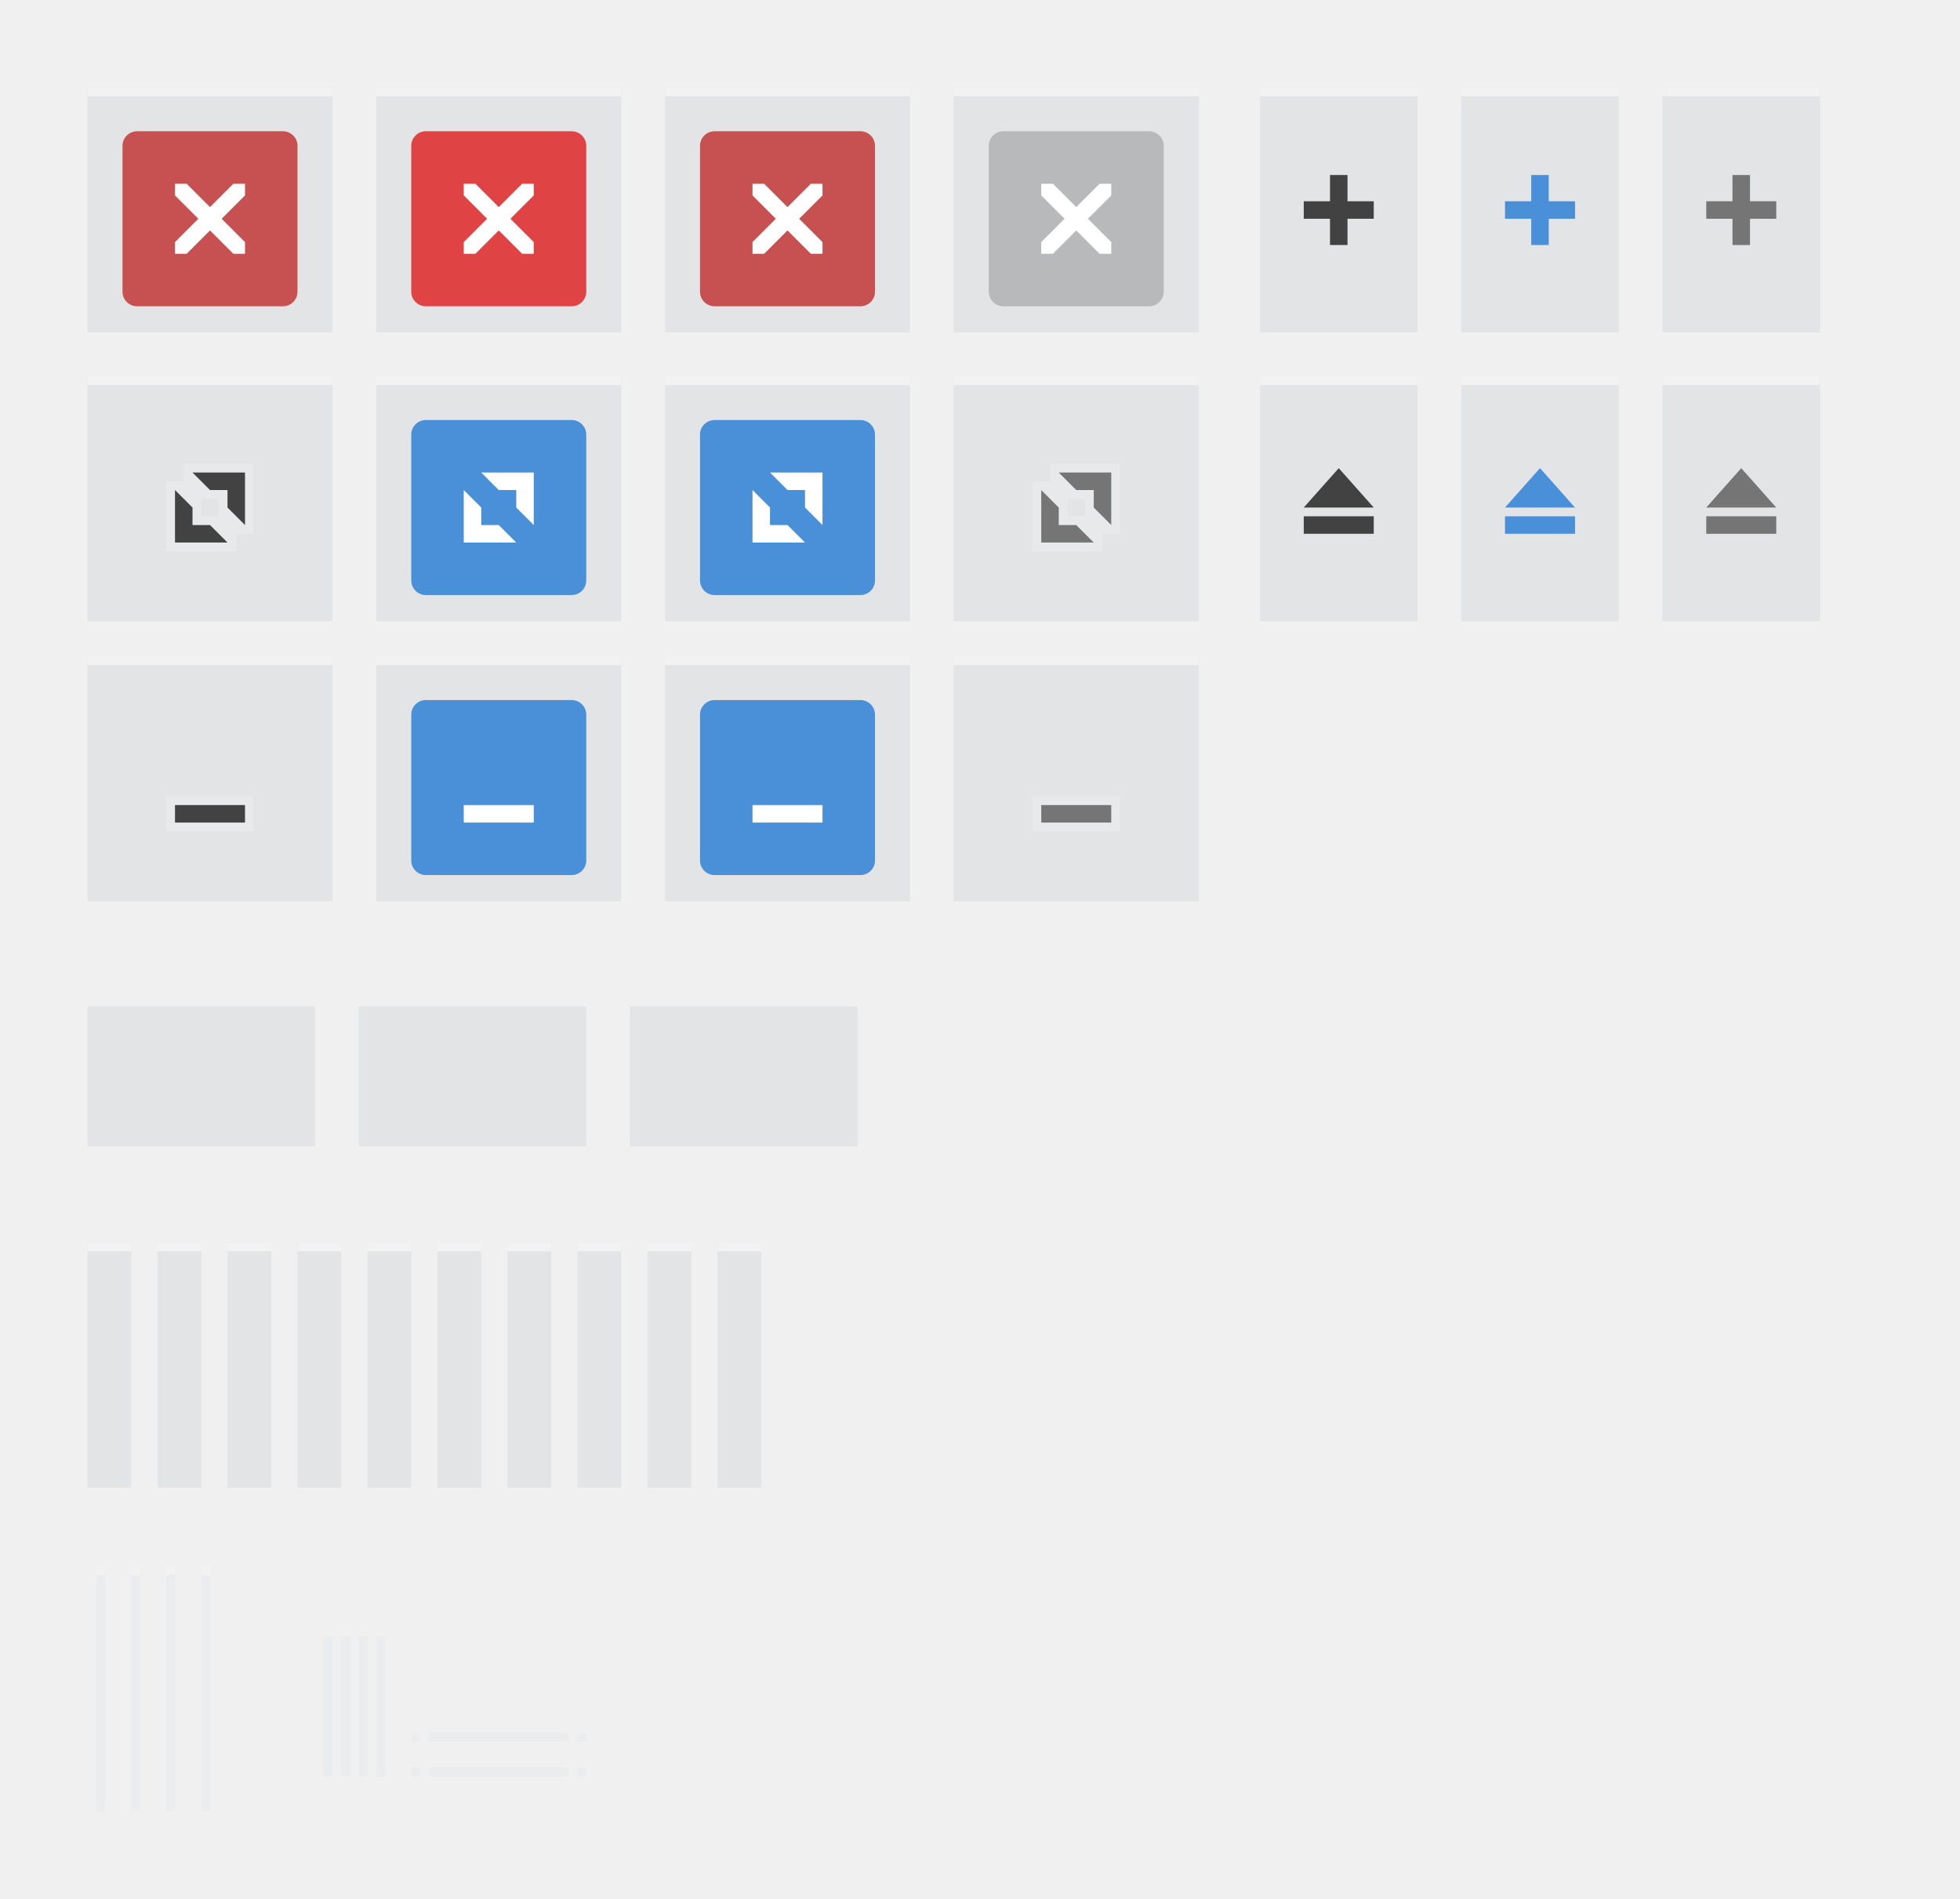
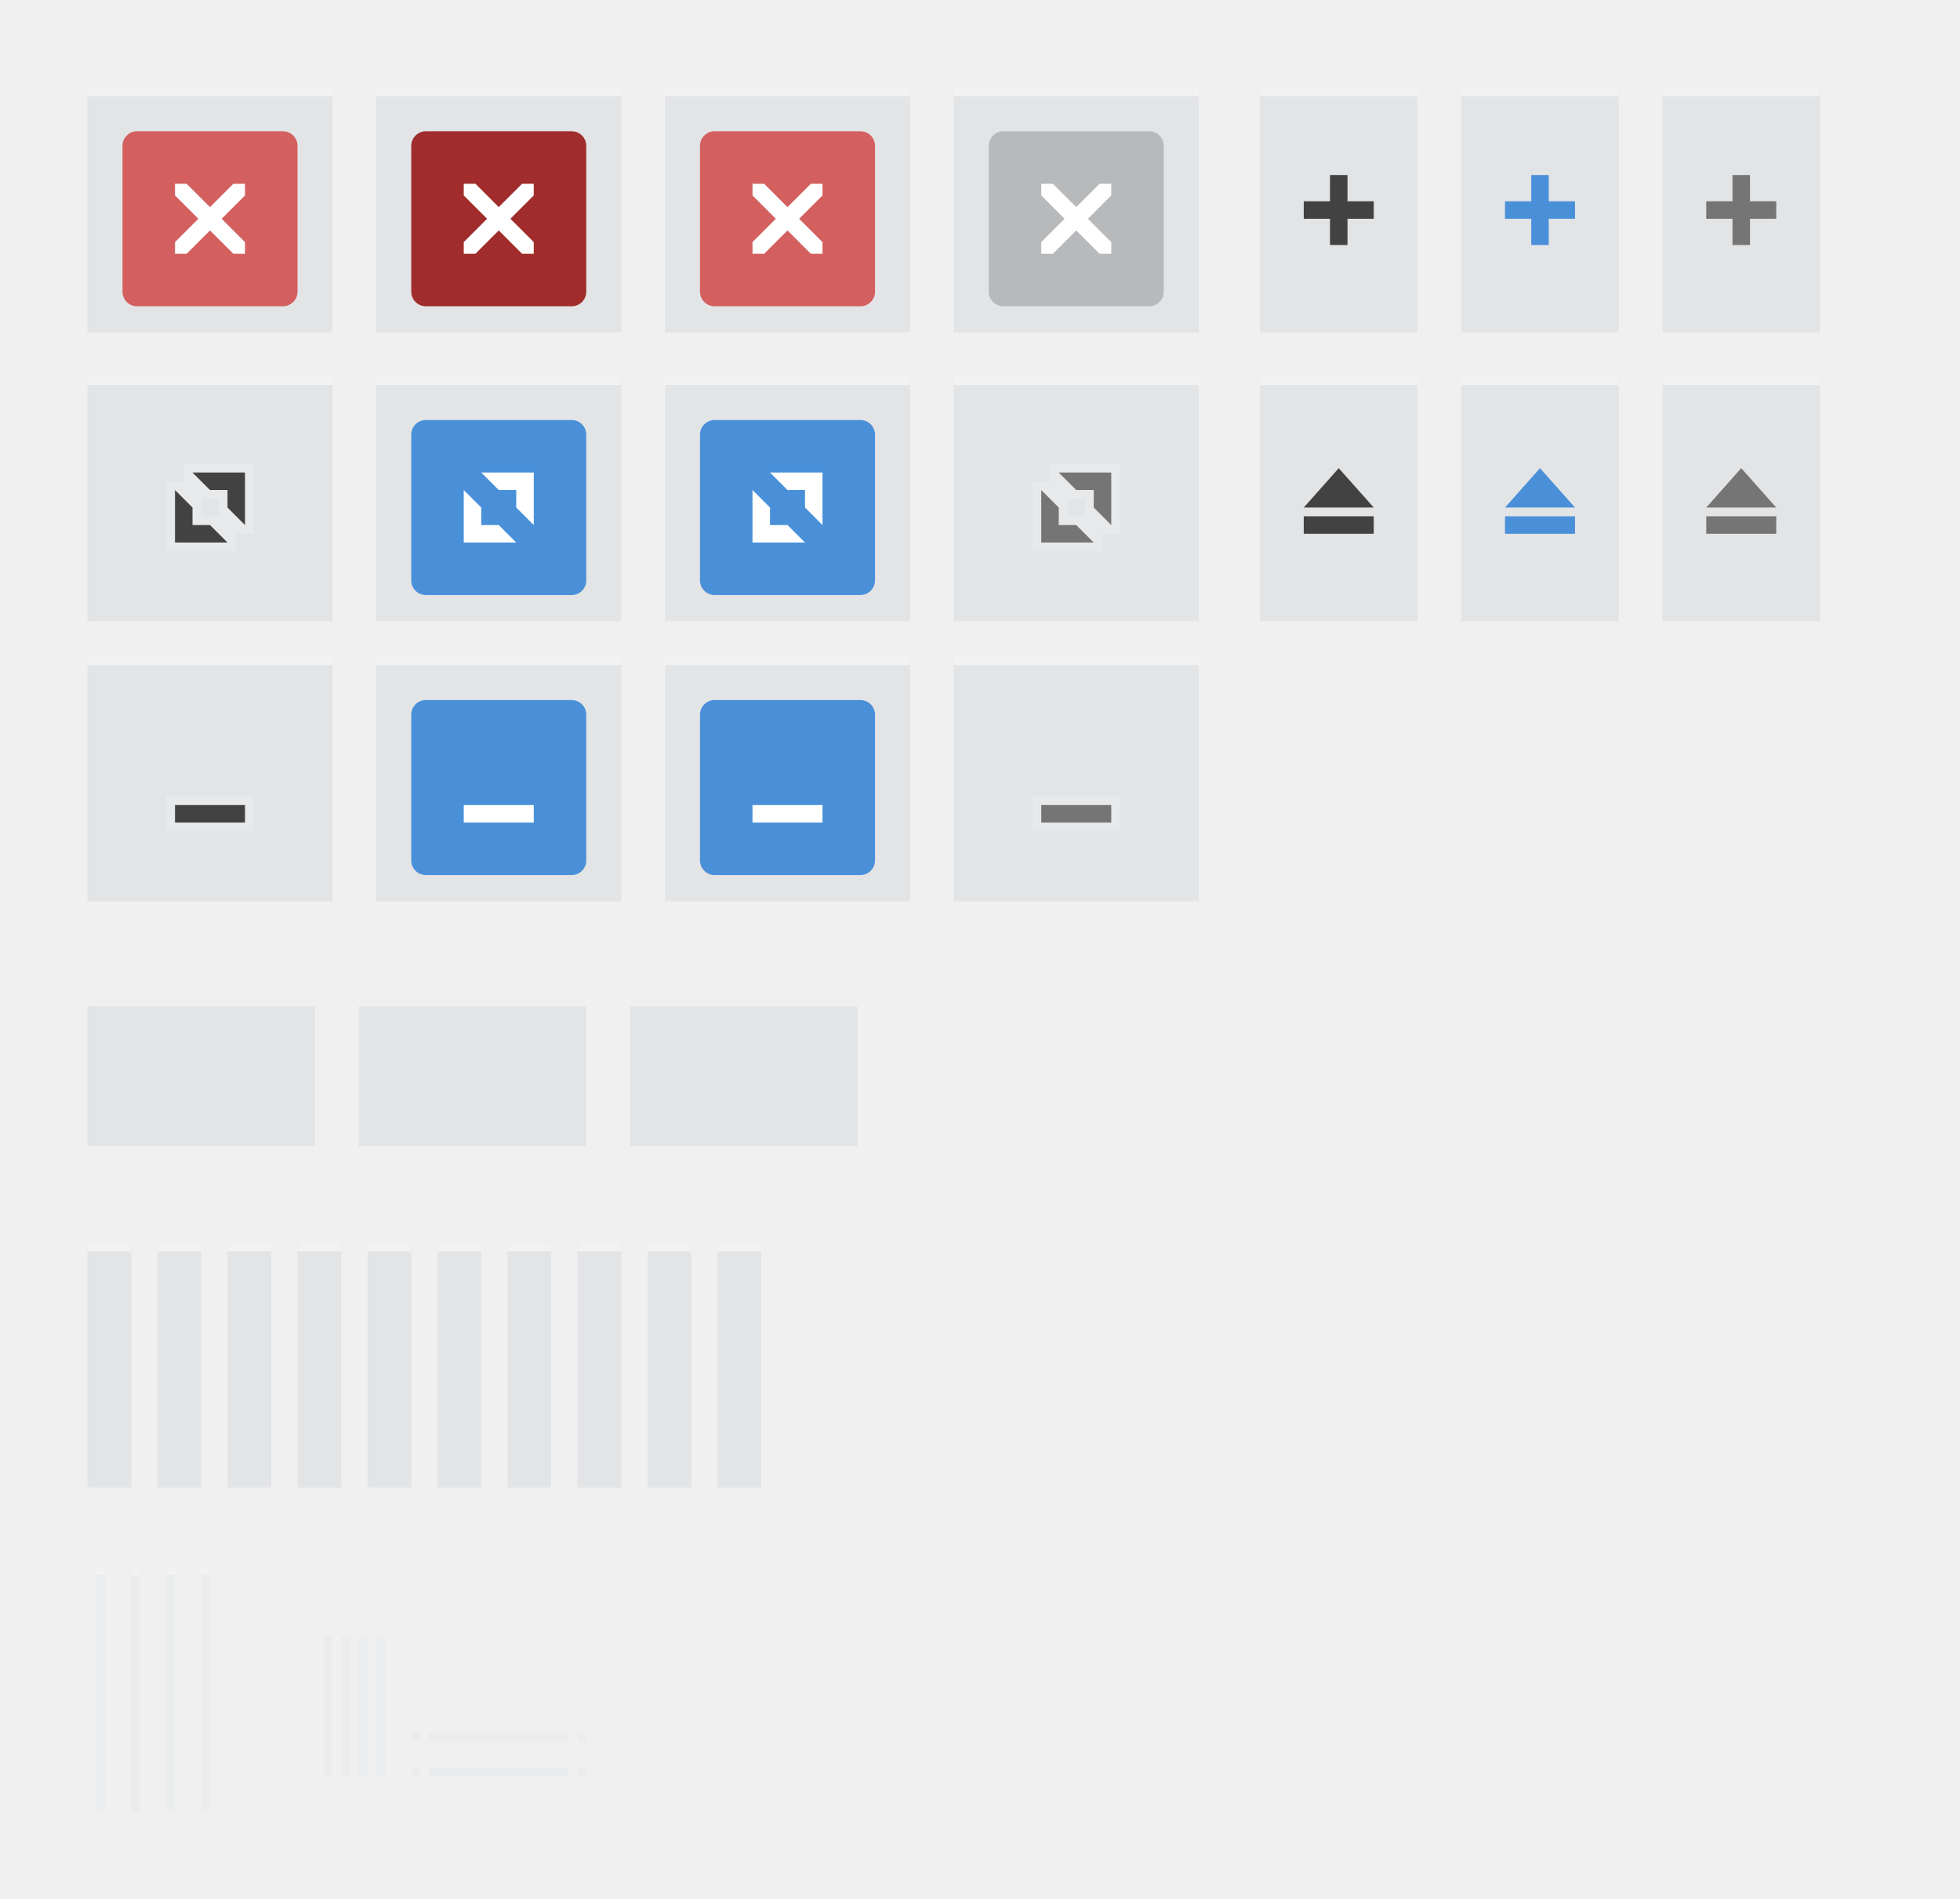
<svg xmlns="http://www.w3.org/2000/svg" xmlns:ns1="http://www.openswatchbook.org/uri/2009/osb" xmlns:xlink="http://www.w3.org/1999/xlink" width="224" height="217" viewBox="0 0 224 217" id="svg2" version="1.1">
  <defs id="defs4">
    <linearGradient id="selected_bg_color" ns1:paint="solid">
      <stop style="stop-color:#5294e2;stop-opacity:1;" offset="0" id="stop4407" />
    </linearGradient>
    <linearGradient id="selected_fg_color" ns1:paint="solid">
      <stop style="stop-color:#ffffffgit;stop-opacity:1;" offset="0" id="stop4402" />
    </linearGradient>
  </defs>
  <g id="layer1" transform="translate(5,-547.3622)">
    <rect style="opacity:1;fill:#e3e4e6;fill-opacity:1;stroke:none;stroke-width:1;stroke-linecap:butt;stroke-linejoin:round;stroke-miterlimit:4;stroke-dasharray:none;stroke-dashoffset:0;stroke-opacity:1" id="menu-active" width="26" height="16" x="5" y="662.362" />
    <g id="stick-active" transform="translate(-6,-2.1217188e-5)">
      <g id="g7303" transform="matrix(0.6428571,0,0,1,160.4286,-171)">
        <rect style="opacity:1;fill:#e3e4e6;fill-opacity:1;stroke:none;stroke-width:1;stroke-linecap:butt;stroke-linejoin:round;stroke-miterlimit:4;stroke-dasharray:none;stroke-dashoffset:0;stroke-opacity:1" id="rect7299" width="28" height="28" x="-24" y="728.362" />
        <rect style="opacity:1;fill:#f2f2f3;fill-opacity:1;stroke:none;stroke-width:1;stroke-linecap:butt;stroke-linejoin:round;stroke-miterlimit:4;stroke-dasharray:none;stroke-dashoffset:0;stroke-opacity:1" id="rect7301" width="28" height="1" x="-24" y="728.362" />
      </g>
      <g style="fill:#424242;fill-opacity:1" transform="translate(2,2.999989)" id="g5140">
        <rect style="opacity:1;fill:#424242;fill-opacity:1;stroke:none;stroke-width:1;stroke-linecap:butt;stroke-linejoin:round;stroke-miterlimit:4;stroke-dasharray:none;stroke-dashoffset:0;stroke-opacity:1" id="rect5123" width="2" height="8" x="151" y="564.362" />
        <rect style="opacity:1;fill:#424242;fill-opacity:1;stroke:none;stroke-width:1;stroke-linecap:butt;stroke-linejoin:round;stroke-miterlimit:4;stroke-dasharray:none;stroke-dashoffset:0;stroke-opacity:1" id="rect5123-1" width="2" height="8" x="567.362" y="-156" transform="rotate(90)" />
      </g>
    </g>
    <g id="stick-pressed" transform="translate(-6,-2.1217188e-5)">
      <g transform="matrix(0.6428571,0,0,1,183.4286,-171)" id="g7346">
        <rect y="728.362" x="-24" height="28" width="28" id="rect7342" style="opacity:1;fill:#e3e4e6;fill-opacity:1;stroke:none;stroke-width:1;stroke-linecap:butt;stroke-linejoin:round;stroke-miterlimit:4;stroke-dasharray:none;stroke-dashoffset:0;stroke-opacity:1" />
        <rect y="728.362" x="-24" height="1" width="28" id="rect7344" style="opacity:1;fill:#f2f2f3;fill-opacity:1;stroke:none;stroke-width:1;stroke-linecap:butt;stroke-linejoin:round;stroke-miterlimit:4;stroke-dasharray:none;stroke-dashoffset:0;stroke-opacity:1" />
      </g>
      <g style="fill:#4a90d9;fill-opacity:1" transform="translate(25,2.999981)" id="g5140-7">
        <rect style="opacity:1;fill:#4a90d9;fill-opacity:1;stroke:none;stroke-width:1;stroke-linecap:butt;stroke-linejoin:round;stroke-miterlimit:4;stroke-dasharray:none;stroke-dashoffset:0;stroke-opacity:1" id="rect5123-7" width="2" height="8" x="151" y="564.362" />
        <rect style="opacity:1;fill:#4a90d9;fill-opacity:1;stroke:none;stroke-width:1;stroke-linecap:butt;stroke-linejoin:round;stroke-miterlimit:4;stroke-dasharray:none;stroke-dashoffset:0;stroke-opacity:1" id="rect5123-1-1" width="2" height="8" x="567.362" y="-156" transform="rotate(90)" />
      </g>
    </g>
    <g id="stick-inactive" transform="translate(-6,-2.1217188e-5)">
      <g transform="matrix(0.6428571,0,0,1,206.4286,-171)" id="g7352">
        <rect y="728.362" x="-24" height="28" width="28" id="rect7348" style="opacity:1;fill:#e3e4e6;fill-opacity:1;stroke:none;stroke-width:1;stroke-linecap:butt;stroke-linejoin:round;stroke-miterlimit:4;stroke-dasharray:none;stroke-dashoffset:0;stroke-opacity:1" />
        <rect y="728.362" x="-24" height="1" width="28" id="rect7350" style="opacity:1;fill:#f2f2f3;fill-opacity:1;stroke:none;stroke-width:1;stroke-linecap:butt;stroke-linejoin:round;stroke-miterlimit:4;stroke-dasharray:none;stroke-dashoffset:0;stroke-opacity:1" />
      </g>
      <g style="fill:#757575;fill-opacity:1" transform="translate(48,2.999981)" id="g5140-1">
        <rect style="opacity:1;fill:#757575;fill-opacity:1;stroke:none;stroke-width:1;stroke-linecap:butt;stroke-linejoin:round;stroke-miterlimit:4;stroke-dasharray:none;stroke-dashoffset:0;stroke-opacity:1" id="rect5123-5" width="2" height="8" x="151" y="564.362" />
        <rect style="opacity:1;fill:#757575;fill-opacity:1;stroke:none;stroke-width:1;stroke-linecap:butt;stroke-linejoin:round;stroke-miterlimit:4;stroke-dasharray:none;stroke-dashoffset:0;stroke-opacity:1" id="rect5123-1-9" width="2" height="8" x="567.362" y="-156" transform="rotate(90)" />
      </g>
    </g>
    <g id="shade-active" transform="translate(-6,-2.1217188e-5)">
      <g id="g7454" transform="matrix(0.6428571,0,0,1,160.4286,-138)">
        <rect style="opacity:1;fill:#e3e4e6;fill-opacity:1;stroke:none;stroke-width:1;stroke-linecap:butt;stroke-linejoin:round;stroke-miterlimit:4;stroke-dasharray:none;stroke-dashoffset:0;stroke-opacity:1" id="rect7450" width="28" height="28" x="-24" y="728.362" />
        <rect style="opacity:1;fill:#f2f2f3;fill-opacity:1;stroke:none;stroke-width:1;stroke-linecap:butt;stroke-linejoin:round;stroke-miterlimit:4;stroke-dasharray:none;stroke-dashoffset:0;stroke-opacity:1" id="rect7452" width="28" height="1" x="-24" y="728.362" />
      </g>
      <g style="fill:#424242;fill-opacity:1" transform="translate(-4.68e-6,-1.000023)" id="g5193">
        <rect transform="rotate(90)" y="-158" x="607.362" height="8" width="2" id="rect5123-1-7" style="opacity:1;fill:#424242;fill-opacity:1;stroke:none;stroke-width:1;stroke-linecap:butt;stroke-linejoin:round;stroke-miterlimit:4;stroke-dasharray:none;stroke-dashoffset:0;stroke-opacity:1" />
        <path style="opacity:1;fill:#424242;fill-opacity:1;stroke:none;stroke-width:1;stroke-linecap:butt;stroke-linejoin:round;stroke-miterlimit:4;stroke-dasharray:none;stroke-dashoffset:0;stroke-opacity:1" d="m 154,601.862 4,4.5 h -8 z" id="rect5190" />
      </g>
    </g>
    <g id="shade-pressed" transform="translate(-6,-2.1217188e-5)">
      <g transform="matrix(0.6428571,0,0,1,183.4286,-138)" id="g7474">
        <rect y="728.362" x="-24" height="28" width="28" id="rect7470" style="opacity:1;fill:#e3e4e6;fill-opacity:1;stroke:none;stroke-width:1;stroke-linecap:butt;stroke-linejoin:round;stroke-miterlimit:4;stroke-dasharray:none;stroke-dashoffset:0;stroke-opacity:1" />
        <rect y="728.362" x="-24" height="1" width="28" id="rect7472" style="opacity:1;fill:#f2f2f3;fill-opacity:1;stroke:none;stroke-width:1;stroke-linecap:butt;stroke-linejoin:round;stroke-miterlimit:4;stroke-dasharray:none;stroke-dashoffset:0;stroke-opacity:1" />
      </g>
      <g style="fill:#4a90d9;fill-opacity:1" transform="translate(23,-1.000023)" id="g5193-7">
        <rect transform="rotate(90)" y="-158" x="607.362" height="8" width="2" id="rect5123-1-7-6" style="opacity:1;fill:#4a90d9;fill-opacity:1;stroke:none;stroke-width:1;stroke-linecap:butt;stroke-linejoin:round;stroke-miterlimit:4;stroke-dasharray:none;stroke-dashoffset:0;stroke-opacity:1" />
        <path style="opacity:1;fill:#4a90d9;fill-opacity:1;stroke:none;stroke-width:1;stroke-linecap:butt;stroke-linejoin:round;stroke-miterlimit:4;stroke-dasharray:none;stroke-dashoffset:0;stroke-opacity:1" d="m 154,601.862 4,4.5 h -8 z" id="rect5190-7" />
      </g>
    </g>
    <g id="shade-inactive" transform="translate(-6,-2.1217188e-5)">
      <g transform="matrix(0.6428571,0,0,1,206.4286,-138)" id="g7480">
        <rect y="728.362" x="-24" height="28" width="28" id="rect7476" style="opacity:1;fill:#e3e4e6;fill-opacity:1;stroke:none;stroke-width:1;stroke-linecap:butt;stroke-linejoin:round;stroke-miterlimit:4;stroke-dasharray:none;stroke-dashoffset:0;stroke-opacity:1" />
        <rect y="728.362" x="-24" height="1" width="28" id="rect7478" style="opacity:1;fill:#f2f2f3;fill-opacity:1;stroke:none;stroke-width:1;stroke-linecap:butt;stroke-linejoin:round;stroke-miterlimit:4;stroke-dasharray:none;stroke-dashoffset:0;stroke-opacity:1" />
      </g>
      <g style="fill:#757575;fill-opacity:1" transform="translate(46,-1.000023)" id="g5193-3">
        <rect transform="rotate(90)" y="-158" x="607.362" height="8" width="2" id="rect5123-1-7-65" style="opacity:1;fill:#757575;fill-opacity:1;stroke:none;stroke-width:1;stroke-linecap:butt;stroke-linejoin:round;stroke-miterlimit:4;stroke-dasharray:none;stroke-dashoffset:0;stroke-opacity:1" />
        <path style="opacity:1;fill:#757575;fill-opacity:1;stroke:none;stroke-width:1;stroke-linecap:butt;stroke-linejoin:round;stroke-miterlimit:4;stroke-dasharray:none;stroke-dashoffset:0;stroke-opacity:1" d="m 154,601.862 4,4.5 h -8 z" id="rect5190-6" />
      </g>
    </g>
    <use x="0" y="0" xlink:href="#menu-active" id="menu-inactive" transform="translate(62,-2.2617187e-5)" width="100%" height="100%" />
    <use x="0" y="0" xlink:href="#menu-active" id="menu-pressed" transform="translate(31,-2.2617187e-5)" width="100%" height="100%" />
    <rect style="opacity:1;fill:#ebeced;fill-opacity:1;stroke:none;stroke-width:1;stroke-linecap:butt;stroke-linejoin:round;stroke-miterlimit:4;stroke-dasharray:none;stroke-dashoffset:0;stroke-opacity:1" id="right-active" width="1" height="16" x="-37" y="734.362" transform="scale(-1,1)" />
    <rect style="opacity:1;fill:#ebeced;fill-opacity:1;stroke:none;stroke-width:1;stroke-linecap:butt;stroke-linejoin:round;stroke-miterlimit:4;stroke-dasharray:none;stroke-dashoffset:0;stroke-opacity:1" id="right-inactive" width="1" height="16" x="-39" y="734.362" transform="scale(-1,1)" />
    <rect style="opacity:1;fill:#ebeced;fill-opacity:1;stroke:none;stroke-width:0.577;stroke-linecap:butt;stroke-linejoin:round;stroke-miterlimit:4;stroke-dasharray:none;stroke-dashoffset:0;stroke-opacity:1" id="bottom-inactive" width="1" height="16" x="-750.362" y="-60" transform="matrix(0,-1,-1,0,0,0)" />
    <rect style="opacity:1;fill:#ebeced;fill-opacity:1;stroke:none;stroke-width:1;stroke-linecap:butt;stroke-linejoin:round;stroke-miterlimit:4;stroke-dasharray:none;stroke-dashoffset:0;stroke-opacity:1" id="left-active" width="1" height="16" x="-33" y="734.362" transform="scale(-1,1)" />
    <rect style="opacity:1;fill:#ebeced;fill-opacity:1;stroke:none;stroke-width:1;stroke-linecap:butt;stroke-linejoin:round;stroke-miterlimit:4;stroke-dasharray:none;stroke-dashoffset:0;stroke-opacity:1" id="left-inactive" width="1" height="16" x="-35" y="734.362" transform="scale(-1,1)" />
    <rect style="opacity:1;fill:#ebeced;fill-opacity:1;stroke:none;stroke-width:0.577;stroke-linecap:butt;stroke-linejoin:round;stroke-miterlimit:4;stroke-dasharray:none;stroke-dashoffset:0;stroke-opacity:1" id="bottom-active" width="1" height="16" x="-746.362" y="-60" transform="matrix(0,-1,-1,0,0,0)" />
    <g id="close-prelight">
      <rect style="opacity:1;fill:#e3e4e6;fill-opacity:1;stroke:none;stroke-width:1;stroke-linecap:butt;stroke-linejoin:round;stroke-miterlimit:4;stroke-dasharray:none;stroke-dashoffset:0;stroke-opacity:1" id="rect6780" width="28" height="28" x="38" y="557.362" />
      <rect style="opacity:1;fill:#f2f2f3;fill-opacity:1;stroke:none;stroke-width:1;stroke-linecap:butt;stroke-linejoin:round;stroke-miterlimit:4;stroke-dasharray:none;stroke-dashoffset:0;stroke-opacity:1" id="rect6782" width="28" height="1" x="38" y="557.362" />
      <g id="titlebutton-close-hover-3" transform="translate(-150,-230)">
-         <rect style="opacity:1;fill:#e04343;fill-opacity:1;stroke:none;stroke-width:1;stroke-miterlimit:4;stroke-dasharray:none;stroke-dashoffset:0;stroke-opacity:1" id="rect5292" width="20" height="20" x="192" y="792.362" ry="1.667" />
+         <rect style="opacity:1;fill:#a02c2c;fill-opacity:1;stroke:none;stroke-width:1;stroke-miterlimit:4;stroke-dasharray:none;stroke-dashoffset:0;stroke-opacity:1" id="rect5292" width="20" height="20" x="192" y="792.362" ry="1.667" />
        <path style="fill:#ffffff;fill-opacity:1;stroke:none" d="m 198,798.362 v 1.333 l 2.667,2.667 L 198,805.029 v 1.333 h 1.333 L 202,803.695 l 2.667,2.667 H 206 v -1.333 L 203.333,802.362 206,799.695 v -1.333 h -1.333 L 202,801.029 l -2.667,-2.667 z" id="path6145" />
      </g>
    </g>
    <g id="close-active">
      <rect y="557.362" x="5" height="28" width="28" id="rect4138" style="opacity:1;fill:#e3e4e6;fill-opacity:1;stroke:none;stroke-width:1;stroke-linecap:butt;stroke-linejoin:round;stroke-miterlimit:4;stroke-dasharray:none;stroke-dashoffset:0;stroke-opacity:1" />
      <rect y="557.362" x="5" height="1" width="28" id="rect4204" style="opacity:1;fill:#f2f2f3;fill-opacity:1;stroke:none;stroke-width:1;stroke-linecap:butt;stroke-linejoin:round;stroke-miterlimit:4;stroke-dasharray:none;stroke-dashoffset:0;stroke-opacity:1" />
      <g id="titlebutton-close-7" transform="translate(-183,-197.9999)">
-         <rect ry="1.667" y="760.362" x="192" height="20" width="20" id="rect7456" style="opacity:1;fill:#c75050;fill-opacity:1;stroke:none;stroke-width:1;stroke-miterlimit:4;stroke-dasharray:none;stroke-dashoffset:0;stroke-opacity:1" />
+         <rect ry="1.667" y="760.362" x="192" height="20" width="20" id="rect7456" style="opacity:1;fill:#d35f5f;fill-opacity:1;stroke:none;stroke-width:1;stroke-miterlimit:4;stroke-dasharray:none;stroke-dashoffset:0;stroke-opacity:1" />
        <path id="path7458" d="m 198,766.362 v 1.333 l 2.667,2.667 L 198,773.029 v 1.333 h 1.333 L 202,771.695 l 2.667,2.667 H 206 v -1.333 L 203.333,770.362 206,767.695 v -1.333 h -1.333 L 202,769.029 l -2.667,-2.667 z" style="fill:#ffffff;fill-opacity:1;stroke:none" />
      </g>
    </g>
    <g id="close-pressed" transform="translate(66)">
      <rect style="opacity:1;fill:#e3e4e6;fill-opacity:1;stroke:none;stroke-width:1;stroke-linecap:butt;stroke-linejoin:round;stroke-miterlimit:4;stroke-dasharray:none;stroke-dashoffset:0;stroke-opacity:1" id="rect6799" width="28" height="28" x="5" y="557.362" />
      <rect style="opacity:1;fill:#f2f2f3;fill-opacity:1;stroke:none;stroke-width:1;stroke-linecap:butt;stroke-linejoin:round;stroke-miterlimit:4;stroke-dasharray:none;stroke-dashoffset:0;stroke-opacity:1" id="rect6801" width="28" height="1" x="5" y="557.362" />
      <g transform="translate(-183,-197.9999)" id="g6807">
-         <rect style="opacity:1;fill:#c75050;fill-opacity:1;stroke:none;stroke-width:1;stroke-miterlimit:4;stroke-dasharray:none;stroke-dashoffset:0;stroke-opacity:1" id="rect6803" width="20" height="20" x="192" y="760.362" ry="1.667" />
+         <rect style="opacity:1;fill:#d35f5f;fill-opacity:1;stroke:none;stroke-width:1;stroke-miterlimit:4;stroke-dasharray:none;stroke-dashoffset:0;stroke-opacity:1" id="rect6803" width="20" height="20" x="192" y="760.362" ry="1.667" />
        <path style="fill:#ffffff;fill-opacity:1;stroke:none" d="m 198,766.362 v 1.333 l 2.667,2.667 L 198,773.029 v 1.333 h 1.333 L 202,771.695 l 2.667,2.667 H 206 v -1.333 L 203.333,770.362 206,767.695 v -1.333 h -1.333 L 202,769.029 l -2.667,-2.667 z" id="path6805" />
      </g>
    </g>
    <g id="close-inactive">
      <rect y="557.362" x="104" height="28" width="28" id="rect6818" style="opacity:1;fill:#e3e4e6;fill-opacity:1;stroke:none;stroke-width:1;stroke-linecap:butt;stroke-linejoin:round;stroke-miterlimit:4;stroke-dasharray:none;stroke-dashoffset:0;stroke-opacity:1" />
      <rect y="557.362" x="104" height="1" width="28" id="rect6820" style="opacity:1;fill:#f2f2f3;fill-opacity:1;stroke:none;stroke-width:1;stroke-linecap:butt;stroke-linejoin:round;stroke-miterlimit:4;stroke-dasharray:none;stroke-dashoffset:0;stroke-opacity:1" />
      <g id="titlebutton-close-backdrop-6" transform="translate(-164.0001,-198)">
        <rect style="opacity:1;fill:#000000;fill-opacity:0.188;stroke:none;stroke-width:1;stroke-miterlimit:4;stroke-dasharray:none;stroke-dashoffset:0;stroke-opacity:1" id="rect7134" width="20" height="20" x="272" y="760.362" ry="1.667" />
        <path style="fill:#ffffff;fill-opacity:1;stroke:none" d="m 278,766.362 v 1.333 l 2.667,2.667 -2.667,2.667 v 1.333 h 1.333 l 2.667,-2.667 2.667,2.667 h 1.333 v -1.333 l -2.667,-2.667 2.667,-2.667 v -1.333 h -1.333 l -2.667,2.667 -2.667,-2.667 z" id="path6167" />
      </g>
    </g>
    <g id="maximize-active">
      <rect style="opacity:1;fill:#e3e4e6;fill-opacity:1;stroke:none;stroke-width:1;stroke-linecap:butt;stroke-linejoin:round;stroke-miterlimit:4;stroke-dasharray:none;stroke-dashoffset:0;stroke-opacity:1" id="rect6842" width="28" height="28" x="5" y="590.362" />
      <rect style="opacity:1;fill:#f2f2f3;fill-opacity:1;stroke:none;stroke-width:1;stroke-linecap:butt;stroke-linejoin:round;stroke-miterlimit:4;stroke-dasharray:none;stroke-dashoffset:0;stroke-opacity:1" id="rect6844" width="28" height="1" x="5" y="590.362" />
      <g id="titlebutton-maximize" transform="translate(-159,-164.9999)">
        <rect style="opacity:1;fill:#4a90d9;fill-opacity:0;stroke:none;stroke-width:1;stroke-miterlimit:4;stroke-dasharray:none;stroke-dashoffset:0;stroke-opacity:1" id="rect7132" width="20" height="20" x="168" y="760.362" ry="1.667" />
        <path style="fill:#ffffff;fill-opacity:0.196;fill-rule:evenodd;stroke:none;stroke-width:1px;stroke-linecap:butt;stroke-linejoin:miter;stroke-opacity:1" d="m 175,765.362 v 2 h -2 v 8 h 8 v -2 H 183 v -8 z m 2,4 h 2 v 2 h -2 z" id="path6131" />
        <path style="fill:#424242;fill-opacity:1;fill-rule:evenodd;stroke:none;stroke-width:1px;stroke-linecap:butt;stroke-linejoin:miter;stroke-opacity:1" d="m 176,766.362 2,2 h 2 v 2 l 2,2 v -6 z m -2,2 v 6 h 6 l -2,-2 h -2 v -2 z" id="path5239" />
      </g>
    </g>
    <g id="maximize-inactive">
      <rect y="590.362" x="104" height="28" width="28" id="rect6867" style="opacity:1;fill:#e3e4e6;fill-opacity:1;stroke:none;stroke-width:1;stroke-linecap:butt;stroke-linejoin:round;stroke-miterlimit:4;stroke-dasharray:none;stroke-dashoffset:0;stroke-opacity:1" />
      <rect y="590.362" x="104" height="1" width="28" id="rect6869" style="opacity:1;fill:#f2f2f3;fill-opacity:1;stroke:none;stroke-width:1;stroke-linecap:butt;stroke-linejoin:round;stroke-miterlimit:4;stroke-dasharray:none;stroke-dashoffset:0;stroke-opacity:1" />
      <g transform="translate(-140,-165)" id="g6877">
        <path style="fill:#ffffff;fill-opacity:0.196;fill-rule:evenodd;stroke:none;stroke-width:1px;stroke-linecap:butt;stroke-linejoin:miter;stroke-opacity:1" d="m 255,765.362 v 2 h -2 v 8 h 8 v -2 h 2 v -8 z m 2,4 h 2 v 2 h -2 z" id="path6871" />
        <path style="fill:#757575;fill-opacity:1;fill-rule:evenodd;stroke:none;stroke-width:1px;stroke-linecap:butt;stroke-linejoin:miter;stroke-opacity:1" d="m 256,766.362 2,2 h 2 v 2 l 2,2 v -6 z m -2,2 v 6 h 6 l -2,-2 h -2 v -2 z" id="path6873" />
        <rect style="opacity:1;fill:#4a90d9;fill-opacity:0;stroke:none;stroke-width:1;stroke-miterlimit:4;stroke-dasharray:none;stroke-dashoffset:0;stroke-opacity:1" id="rect6875" width="20" height="20" x="248" y="760.362" ry="1.667" />
      </g>
    </g>
    <g id="maximize-prelight">
      <rect y="590.362" x="38" height="28" width="28" id="rect6909" style="opacity:1;fill:#e3e4e6;fill-opacity:1;stroke:none;stroke-width:1;stroke-linecap:butt;stroke-linejoin:round;stroke-miterlimit:4;stroke-dasharray:none;stroke-dashoffset:0;stroke-opacity:1" />
      <rect y="590.362" x="38" height="1" width="28" id="rect6911" style="opacity:1;fill:#f2f2f3;fill-opacity:1;stroke:none;stroke-width:1;stroke-linecap:butt;stroke-linejoin:round;stroke-miterlimit:4;stroke-dasharray:none;stroke-dashoffset:0;stroke-opacity:1" />
      <g id="titlebutton-maximize-hover" transform="translate(-126,-196.9999)">
        <rect ry="1.667" y="792.362" x="168" height="20" width="20" id="rect6161" style="opacity:1;fill:#4a90d9;fill-opacity:1;stroke:none;stroke-width:1;stroke-miterlimit:4;stroke-dasharray:none;stroke-dashoffset:0;stroke-opacity:1" />
        <path id="path6153" d="m 176,798.362 2,2 h 2 v 2 l 2,2 v -6 z m -2,2 v 6 h 6 l -2,-2 h -2 v -2 z" style="fill:#ffffff;fill-opacity:1;fill-rule:evenodd;stroke:none;stroke-width:1px;stroke-linecap:butt;stroke-linejoin:miter;stroke-opacity:1" />
      </g>
    </g>
    <g id="maximize-pressed" transform="translate(33)">
      <rect style="opacity:1;fill:#e3e4e6;fill-opacity:1;stroke:none;stroke-width:1;stroke-linecap:butt;stroke-linejoin:round;stroke-miterlimit:4;stroke-dasharray:none;stroke-dashoffset:0;stroke-opacity:1" id="rect6936" width="28" height="28" x="38" y="590.362" />
      <rect style="opacity:1;fill:#f2f2f3;fill-opacity:1;stroke:none;stroke-width:1;stroke-linecap:butt;stroke-linejoin:round;stroke-miterlimit:4;stroke-dasharray:none;stroke-dashoffset:0;stroke-opacity:1" id="rect6938" width="28" height="1" x="38" y="590.362" />
      <g transform="translate(-126,-196.9999)" id="g6944">
        <rect style="opacity:1;fill:#4a90d9;fill-opacity:1;stroke:none;stroke-width:1;stroke-miterlimit:4;stroke-dasharray:none;stroke-dashoffset:0;stroke-opacity:1" id="rect6940" width="20" height="20" x="168" y="792.362" ry="1.667" />
        <path style="fill:#ffffff;fill-opacity:1;fill-rule:evenodd;stroke:none;stroke-width:1px;stroke-linecap:butt;stroke-linejoin:miter;stroke-opacity:1" d="m 176,798.362 2,2 h 2 v 2 l 2,2 v -6 z m -2,2 v 6 h 6 l -2,-2 h -2 v -2 z" id="path6942" />
      </g>
    </g>
    <g id="hide-active">
      <rect style="opacity:1;fill:#e3e4e6;fill-opacity:1;stroke:none;stroke-width:1;stroke-linecap:butt;stroke-linejoin:round;stroke-miterlimit:4;stroke-dasharray:none;stroke-dashoffset:0;stroke-opacity:1" id="rect6948" width="28" height="28" x="5" y="622.362" />
      <rect style="opacity:1;fill:#f2f2f3;fill-opacity:1;stroke:none;stroke-width:1;stroke-linecap:butt;stroke-linejoin:round;stroke-miterlimit:4;stroke-dasharray:none;stroke-dashoffset:0;stroke-opacity:1" id="rect6950" width="28" height="1" x="5" y="622.362" />
      <g id="titlebutton-minimize" transform="translate(-135,-133)">
        <rect ry="1.667" y="760.362" x="144" height="20" width="20" id="rect7130" style="opacity:1;fill:#4a90d9;fill-opacity:0;stroke:none;stroke-width:1;stroke-miterlimit:4;stroke-dasharray:none;stroke-dashoffset:0;stroke-opacity:1" />
        <rect style="opacity:1;fill:#ffffff;fill-opacity:0.196;stroke:none;stroke-width:1;stroke-miterlimit:4;stroke-dasharray:none;stroke-dashoffset:0;stroke-opacity:1" id="rect4470" width="10" height="4" x="149" y="771.362" />
        <rect style="opacity:1;fill:#424242;fill-opacity:1;stroke:none;stroke-width:1;stroke-miterlimit:4;stroke-dasharray:none;stroke-dashoffset:0;stroke-opacity:1" id="rect4459" width="8" height="2" x="150" y="772.362" />
      </g>
    </g>
    <g id="hide-prelight">
      <rect style="opacity:1;fill:#e3e4e6;fill-opacity:1;stroke:none;stroke-width:1;stroke-linecap:butt;stroke-linejoin:round;stroke-miterlimit:4;stroke-dasharray:none;stroke-dashoffset:0;stroke-opacity:1" id="rect6973" width="28" height="28" x="38" y="622.362" />
      <rect style="opacity:1;fill:#f2f2f3;fill-opacity:1;stroke:none;stroke-width:1;stroke-linecap:butt;stroke-linejoin:round;stroke-miterlimit:4;stroke-dasharray:none;stroke-dashoffset:0;stroke-opacity:1" id="rect6975" width="28" height="1" x="38" y="622.362" />
      <g id="titlebutton-minimize-hover" transform="translate(-102,-165)">
        <rect style="opacity:1;fill:#4a90d9;fill-opacity:1;stroke:none;stroke-width:1;stroke-miterlimit:4;stroke-dasharray:none;stroke-dashoffset:0;stroke-opacity:1" id="rect6163" width="20" height="20" x="144" y="792.362" ry="1.667" />
        <rect y="804.362" x="150" height="2" width="8" id="rect6149" style="opacity:1;fill:#ffffff;fill-opacity:1;stroke:none;stroke-width:1;stroke-miterlimit:4;stroke-dasharray:none;stroke-dashoffset:0;stroke-opacity:1" />
      </g>
    </g>
    <g id="hide-pressed">
      <rect y="622.362" x="71" height="28" width="28" id="rect6985" style="opacity:1;fill:#e3e4e6;fill-opacity:1;stroke:none;stroke-width:1;stroke-linecap:butt;stroke-linejoin:round;stroke-miterlimit:4;stroke-dasharray:none;stroke-dashoffset:0;stroke-opacity:1" />
      <rect y="622.362" x="71" height="1" width="28" id="rect6987" style="opacity:1;fill:#f2f2f3;fill-opacity:1;stroke:none;stroke-width:1;stroke-linecap:butt;stroke-linejoin:round;stroke-miterlimit:4;stroke-dasharray:none;stroke-dashoffset:0;stroke-opacity:1" />
      <g transform="translate(-69.00002,-165)" id="g7011">
        <rect ry="1.667" y="792.362" x="144" height="20" width="20" id="rect7007" style="opacity:1;fill:#4a90d9;fill-opacity:1;stroke:none;stroke-width:1;stroke-miterlimit:4;stroke-dasharray:none;stroke-dashoffset:0;stroke-opacity:1" />
        <rect style="opacity:1;fill:#ffffff;fill-opacity:1;stroke:none;stroke-width:1;stroke-miterlimit:4;stroke-dasharray:none;stroke-dashoffset:0;stroke-opacity:1" id="rect7009" width="8" height="2" x="150" y="804.362" />
      </g>
    </g>
    <g id="hide-inactive">
      <rect style="opacity:1;fill:#e3e4e6;fill-opacity:1;stroke:none;stroke-width:1;stroke-linecap:butt;stroke-linejoin:round;stroke-miterlimit:4;stroke-dasharray:none;stroke-dashoffset:0;stroke-opacity:1" id="rect7027" width="28" height="28" x="104" y="622.362" />
      <rect style="opacity:1;fill:#f2f2f3;fill-opacity:1;stroke:none;stroke-width:1;stroke-linecap:butt;stroke-linejoin:round;stroke-miterlimit:4;stroke-dasharray:none;stroke-dashoffset:0;stroke-opacity:1" id="rect7029" width="28" height="1" x="104" y="622.362" />
      <g id="titlebutton-minimize-backdrop" transform="translate(-116,-133)">
        <rect y="771.362" x="229" height="4" width="10" id="rect6169-4" style="opacity:1;fill:#ffffff;fill-opacity:0.196;stroke:none;stroke-width:1;stroke-miterlimit:4;stroke-dasharray:none;stroke-dashoffset:0;stroke-opacity:1" />
        <rect y="772.362" x="230" height="2" width="8" id="rect6171-3" style="opacity:1;fill:#757575;fill-opacity:1;stroke:none;stroke-width:1;stroke-miterlimit:4;stroke-dasharray:none;stroke-dashoffset:0;stroke-opacity:1" />
        <rect style="opacity:1;fill:#4a90d9;fill-opacity:0;stroke:none;stroke-width:1;stroke-miterlimit:4;stroke-dasharray:none;stroke-dashoffset:0;stroke-opacity:1" id="rect7136" width="20" height="20" x="224" y="760.362" ry="1.667" />
      </g>
    </g>
    <rect style="opacity:1;fill:#ebeced;fill-opacity:1;stroke:none;stroke-width:1;stroke-miterlimit:4;stroke-dasharray:none;stroke-opacity:0.063" id="bottom-left-active" width="1" height="1" x="42" y="745.362" />
    <rect y="749.362" x="42" height="1" width="1" id="bottom-left-inactive" style="opacity:1;fill:#ebeced;fill-opacity:1;stroke:none;stroke-width:1;stroke-miterlimit:4;stroke-dasharray:none;stroke-opacity:0.063" />
    <rect y="745.362" x="61" height="1" width="1" id="bottom-right-active" style="opacity:1;fill:#ebeced;fill-opacity:1;stroke:none;stroke-width:1;stroke-miterlimit:4;stroke-dasharray:none;stroke-opacity:0.063" />
    <rect style="opacity:1;fill:#ebeced;fill-opacity:1;stroke:none;stroke-width:1;stroke-miterlimit:4;stroke-dasharray:none;stroke-opacity:0.063" id="bottom-right-inactive" width="1" height="1" x="61" y="749.362" />
    <g id="top-left-active">
      <rect style="opacity:1;fill:#ebeced;fill-opacity:1;stroke:none;stroke-width:0.189;stroke-linecap:butt;stroke-linejoin:round;stroke-miterlimit:4;stroke-dasharray:none;stroke-dashoffset:0;stroke-opacity:1" id="rect6948-5" width="1" height="28" x="6" y="726.362" />
      <rect style="opacity:1;fill:#f2f2f3;fill-opacity:1;stroke:none;stroke-width:0.189;stroke-linecap:butt;stroke-linejoin:round;stroke-miterlimit:4;stroke-dasharray:none;stroke-dashoffset:0;stroke-opacity:1" id="rect6950-3" width="1" height="1" x="6" y="726.362" />
    </g>
    <g id="top-left-inactive">
      <rect y="726.362" x="10" height="28" width="1" id="rect7135" style="opacity:1;fill:#ebeced;fill-opacity:1;stroke:none;stroke-width:0.189;stroke-linecap:butt;stroke-linejoin:round;stroke-miterlimit:4;stroke-dasharray:none;stroke-dashoffset:0;stroke-opacity:1" />
      <rect y="726.362" x="10" height="1" width="1" id="rect7137" style="opacity:1;fill:#f2f2f3;fill-opacity:1;stroke:none;stroke-width:0.189;stroke-linecap:butt;stroke-linejoin:round;stroke-miterlimit:4;stroke-dasharray:none;stroke-dashoffset:0;stroke-opacity:1" />
    </g>
    <g id="top-right-active">
      <rect y="726.362" x="14" height="28" width="1" id="rect7141" style="opacity:1;fill:#ebeced;fill-opacity:1;stroke:none;stroke-width:0.189;stroke-linecap:butt;stroke-linejoin:round;stroke-miterlimit:4;stroke-dasharray:none;stroke-dashoffset:0;stroke-opacity:1" />
      <rect y="726.362" x="14" height="1" width="1" id="rect7143" style="opacity:1;fill:#f2f2f3;fill-opacity:1;stroke:none;stroke-width:0.189;stroke-linecap:butt;stroke-linejoin:round;stroke-miterlimit:4;stroke-dasharray:none;stroke-dashoffset:0;stroke-opacity:1" />
    </g>
    <g id="top-right-inactive">
      <rect style="opacity:1;fill:#ebeced;fill-opacity:1;stroke:none;stroke-width:0.189;stroke-linecap:butt;stroke-linejoin:round;stroke-miterlimit:4;stroke-dasharray:none;stroke-dashoffset:0;stroke-opacity:1" id="rect7147" width="1" height="28" x="18" y="726.362" />
      <rect style="opacity:1;fill:#f2f2f3;fill-opacity:1;stroke:none;stroke-width:0.189;stroke-linecap:butt;stroke-linejoin:round;stroke-miterlimit:4;stroke-dasharray:none;stroke-dashoffset:0;stroke-opacity:1" id="rect7149" width="1" height="1" x="18" y="726.362" />
    </g>
    <g transform="matrix(0.1785714,0,0,1,9.285714,-38.99997)" id="title-1-active">
      <rect y="728.362" x="-24" height="28" width="28" id="rect7153" style="opacity:1;fill:#e3e4e6;fill-opacity:1;stroke:none;stroke-width:1;stroke-linecap:butt;stroke-linejoin:round;stroke-miterlimit:4;stroke-dasharray:none;stroke-dashoffset:0;stroke-opacity:1" />
      <rect y="728.362" x="-24" height="1" width="28" id="rect7155" style="opacity:1;fill:#f2f2f3;fill-opacity:1;stroke:none;stroke-width:1;stroke-linecap:butt;stroke-linejoin:round;stroke-miterlimit:4;stroke-dasharray:none;stroke-dashoffset:0;stroke-opacity:1" />
    </g>
    <g id="title-2-active" transform="matrix(0.1785714,0,0,1,17.28571,-38.99997)">
      <rect style="opacity:1;fill:#e3e4e6;fill-opacity:1;stroke:none;stroke-width:1;stroke-linecap:butt;stroke-linejoin:round;stroke-miterlimit:4;stroke-dasharray:none;stroke-dashoffset:0;stroke-opacity:1" id="rect7213" width="28" height="28" x="-24" y="728.362" />
      <rect style="opacity:1;fill:#f2f2f3;fill-opacity:1;stroke:none;stroke-width:1;stroke-linecap:butt;stroke-linejoin:round;stroke-miterlimit:4;stroke-dasharray:none;stroke-dashoffset:0;stroke-opacity:1" id="rect7215" width="28" height="1" x="-24" y="728.362" />
    </g>
    <g transform="matrix(0.1785714,0,0,1,25.28571,-38.99997)" id="title-3-active">
      <rect y="728.362" x="-24" height="28" width="28" id="rect7219" style="opacity:1;fill:#e3e4e6;fill-opacity:1;stroke:none;stroke-width:1;stroke-linecap:butt;stroke-linejoin:round;stroke-miterlimit:4;stroke-dasharray:none;stroke-dashoffset:0;stroke-opacity:1" />
      <rect y="728.362" x="-24" height="1" width="28" id="rect7221" style="opacity:1;fill:#f2f2f3;fill-opacity:1;stroke:none;stroke-width:1;stroke-linecap:butt;stroke-linejoin:round;stroke-miterlimit:4;stroke-dasharray:none;stroke-dashoffset:0;stroke-opacity:1" />
    </g>
    <g id="title-4-active" transform="matrix(0.1785714,0,0,1,33.28571,-38.99997)">
      <rect style="opacity:1;fill:#e3e4e6;fill-opacity:1;stroke:none;stroke-width:1;stroke-linecap:butt;stroke-linejoin:round;stroke-miterlimit:4;stroke-dasharray:none;stroke-dashoffset:0;stroke-opacity:1" id="rect7225" width="28" height="28" x="-24" y="728.362" />
      <rect style="opacity:1;fill:#f2f2f3;fill-opacity:1;stroke:none;stroke-width:1;stroke-linecap:butt;stroke-linejoin:round;stroke-miterlimit:4;stroke-dasharray:none;stroke-dashoffset:0;stroke-opacity:1" id="rect7227" width="28" height="1" x="-24" y="728.362" />
    </g>
    <g transform="matrix(0.1785714,0,0,1,41.28571,-38.99997)" id="title-5-active">
      <rect y="728.362" x="-24" height="28" width="28" id="rect7231" style="opacity:1;fill:#e3e4e6;fill-opacity:1;stroke:none;stroke-width:1;stroke-linecap:butt;stroke-linejoin:round;stroke-miterlimit:4;stroke-dasharray:none;stroke-dashoffset:0;stroke-opacity:1" />
      <rect y="728.362" x="-24" height="1" width="28" id="rect7233" style="opacity:1;fill:#f2f2f3;fill-opacity:1;stroke:none;stroke-width:1;stroke-linecap:butt;stroke-linejoin:round;stroke-miterlimit:4;stroke-dasharray:none;stroke-dashoffset:0;stroke-opacity:1" />
    </g>
    <g id="title-1-inactive" transform="matrix(0.1785714,0,0,1,49.28571,-38.99997)">
      <rect style="opacity:1;fill:#e3e4e6;fill-opacity:1;stroke:none;stroke-width:1;stroke-linecap:butt;stroke-linejoin:round;stroke-miterlimit:4;stroke-dasharray:none;stroke-dashoffset:0;stroke-opacity:1" id="rect7237" width="28" height="28" x="-24" y="728.362" />
      <rect style="opacity:1;fill:#f2f2f3;fill-opacity:1;stroke:none;stroke-width:1;stroke-linecap:butt;stroke-linejoin:round;stroke-miterlimit:4;stroke-dasharray:none;stroke-dashoffset:0;stroke-opacity:1" id="rect7239" width="28" height="1" x="-24" y="728.362" />
    </g>
    <g transform="matrix(0.1785714,0,0,1,57.28571,-38.99997)" id="title-2-inactive">
      <rect y="728.362" x="-24" height="28" width="28" id="rect7243" style="opacity:1;fill:#e3e4e6;fill-opacity:1;stroke:none;stroke-width:1;stroke-linecap:butt;stroke-linejoin:round;stroke-miterlimit:4;stroke-dasharray:none;stroke-dashoffset:0;stroke-opacity:1" />
      <rect y="728.362" x="-24" height="1" width="28" id="rect7245" style="opacity:1;fill:#f2f2f3;fill-opacity:1;stroke:none;stroke-width:1;stroke-linecap:butt;stroke-linejoin:round;stroke-miterlimit:4;stroke-dasharray:none;stroke-dashoffset:0;stroke-opacity:1" />
    </g>
    <g id="title-3-inactive" transform="matrix(0.1785714,0,0,1,65.28571,-38.99997)">
      <rect style="opacity:1;fill:#e3e4e6;fill-opacity:1;stroke:none;stroke-width:1;stroke-linecap:butt;stroke-linejoin:round;stroke-miterlimit:4;stroke-dasharray:none;stroke-dashoffset:0;stroke-opacity:1" id="rect7249" width="28" height="28" x="-24" y="728.362" />
      <rect style="opacity:1;fill:#f2f2f3;fill-opacity:1;stroke:none;stroke-width:1;stroke-linecap:butt;stroke-linejoin:round;stroke-miterlimit:4;stroke-dasharray:none;stroke-dashoffset:0;stroke-opacity:1" id="rect7251" width="28" height="1" x="-24" y="728.362" />
    </g>
    <g transform="matrix(0.1785714,0,0,1,73.28571,-38.99997)" id="title-4-inactive">
      <rect y="728.362" x="-24" height="28" width="28" id="rect7255" style="opacity:1;fill:#e3e4e6;fill-opacity:1;stroke:none;stroke-width:1;stroke-linecap:butt;stroke-linejoin:round;stroke-miterlimit:4;stroke-dasharray:none;stroke-dashoffset:0;stroke-opacity:1" />
      <rect y="728.362" x="-24" height="1" width="28" id="rect7257" style="opacity:1;fill:#f2f2f3;fill-opacity:1;stroke:none;stroke-width:1;stroke-linecap:butt;stroke-linejoin:round;stroke-miterlimit:4;stroke-dasharray:none;stroke-dashoffset:0;stroke-opacity:1" />
    </g>
    <g id="title-5-inactive" transform="matrix(0.1785714,0,0,1,81.28571,-38.99997)">
      <rect style="opacity:1;fill:#e3e4e6;fill-opacity:1;stroke:none;stroke-width:1;stroke-linecap:butt;stroke-linejoin:round;stroke-miterlimit:4;stroke-dasharray:none;stroke-dashoffset:0;stroke-opacity:1" id="rect7261" width="28" height="28" x="-24" y="728.362" />
      <rect style="opacity:1;fill:#f2f2f3;fill-opacity:1;stroke:none;stroke-width:1;stroke-linecap:butt;stroke-linejoin:round;stroke-miterlimit:4;stroke-dasharray:none;stroke-dashoffset:0;stroke-opacity:1" id="rect7263" width="28" height="1" x="-24" y="728.362" />
    </g>
  </g>
</svg>
